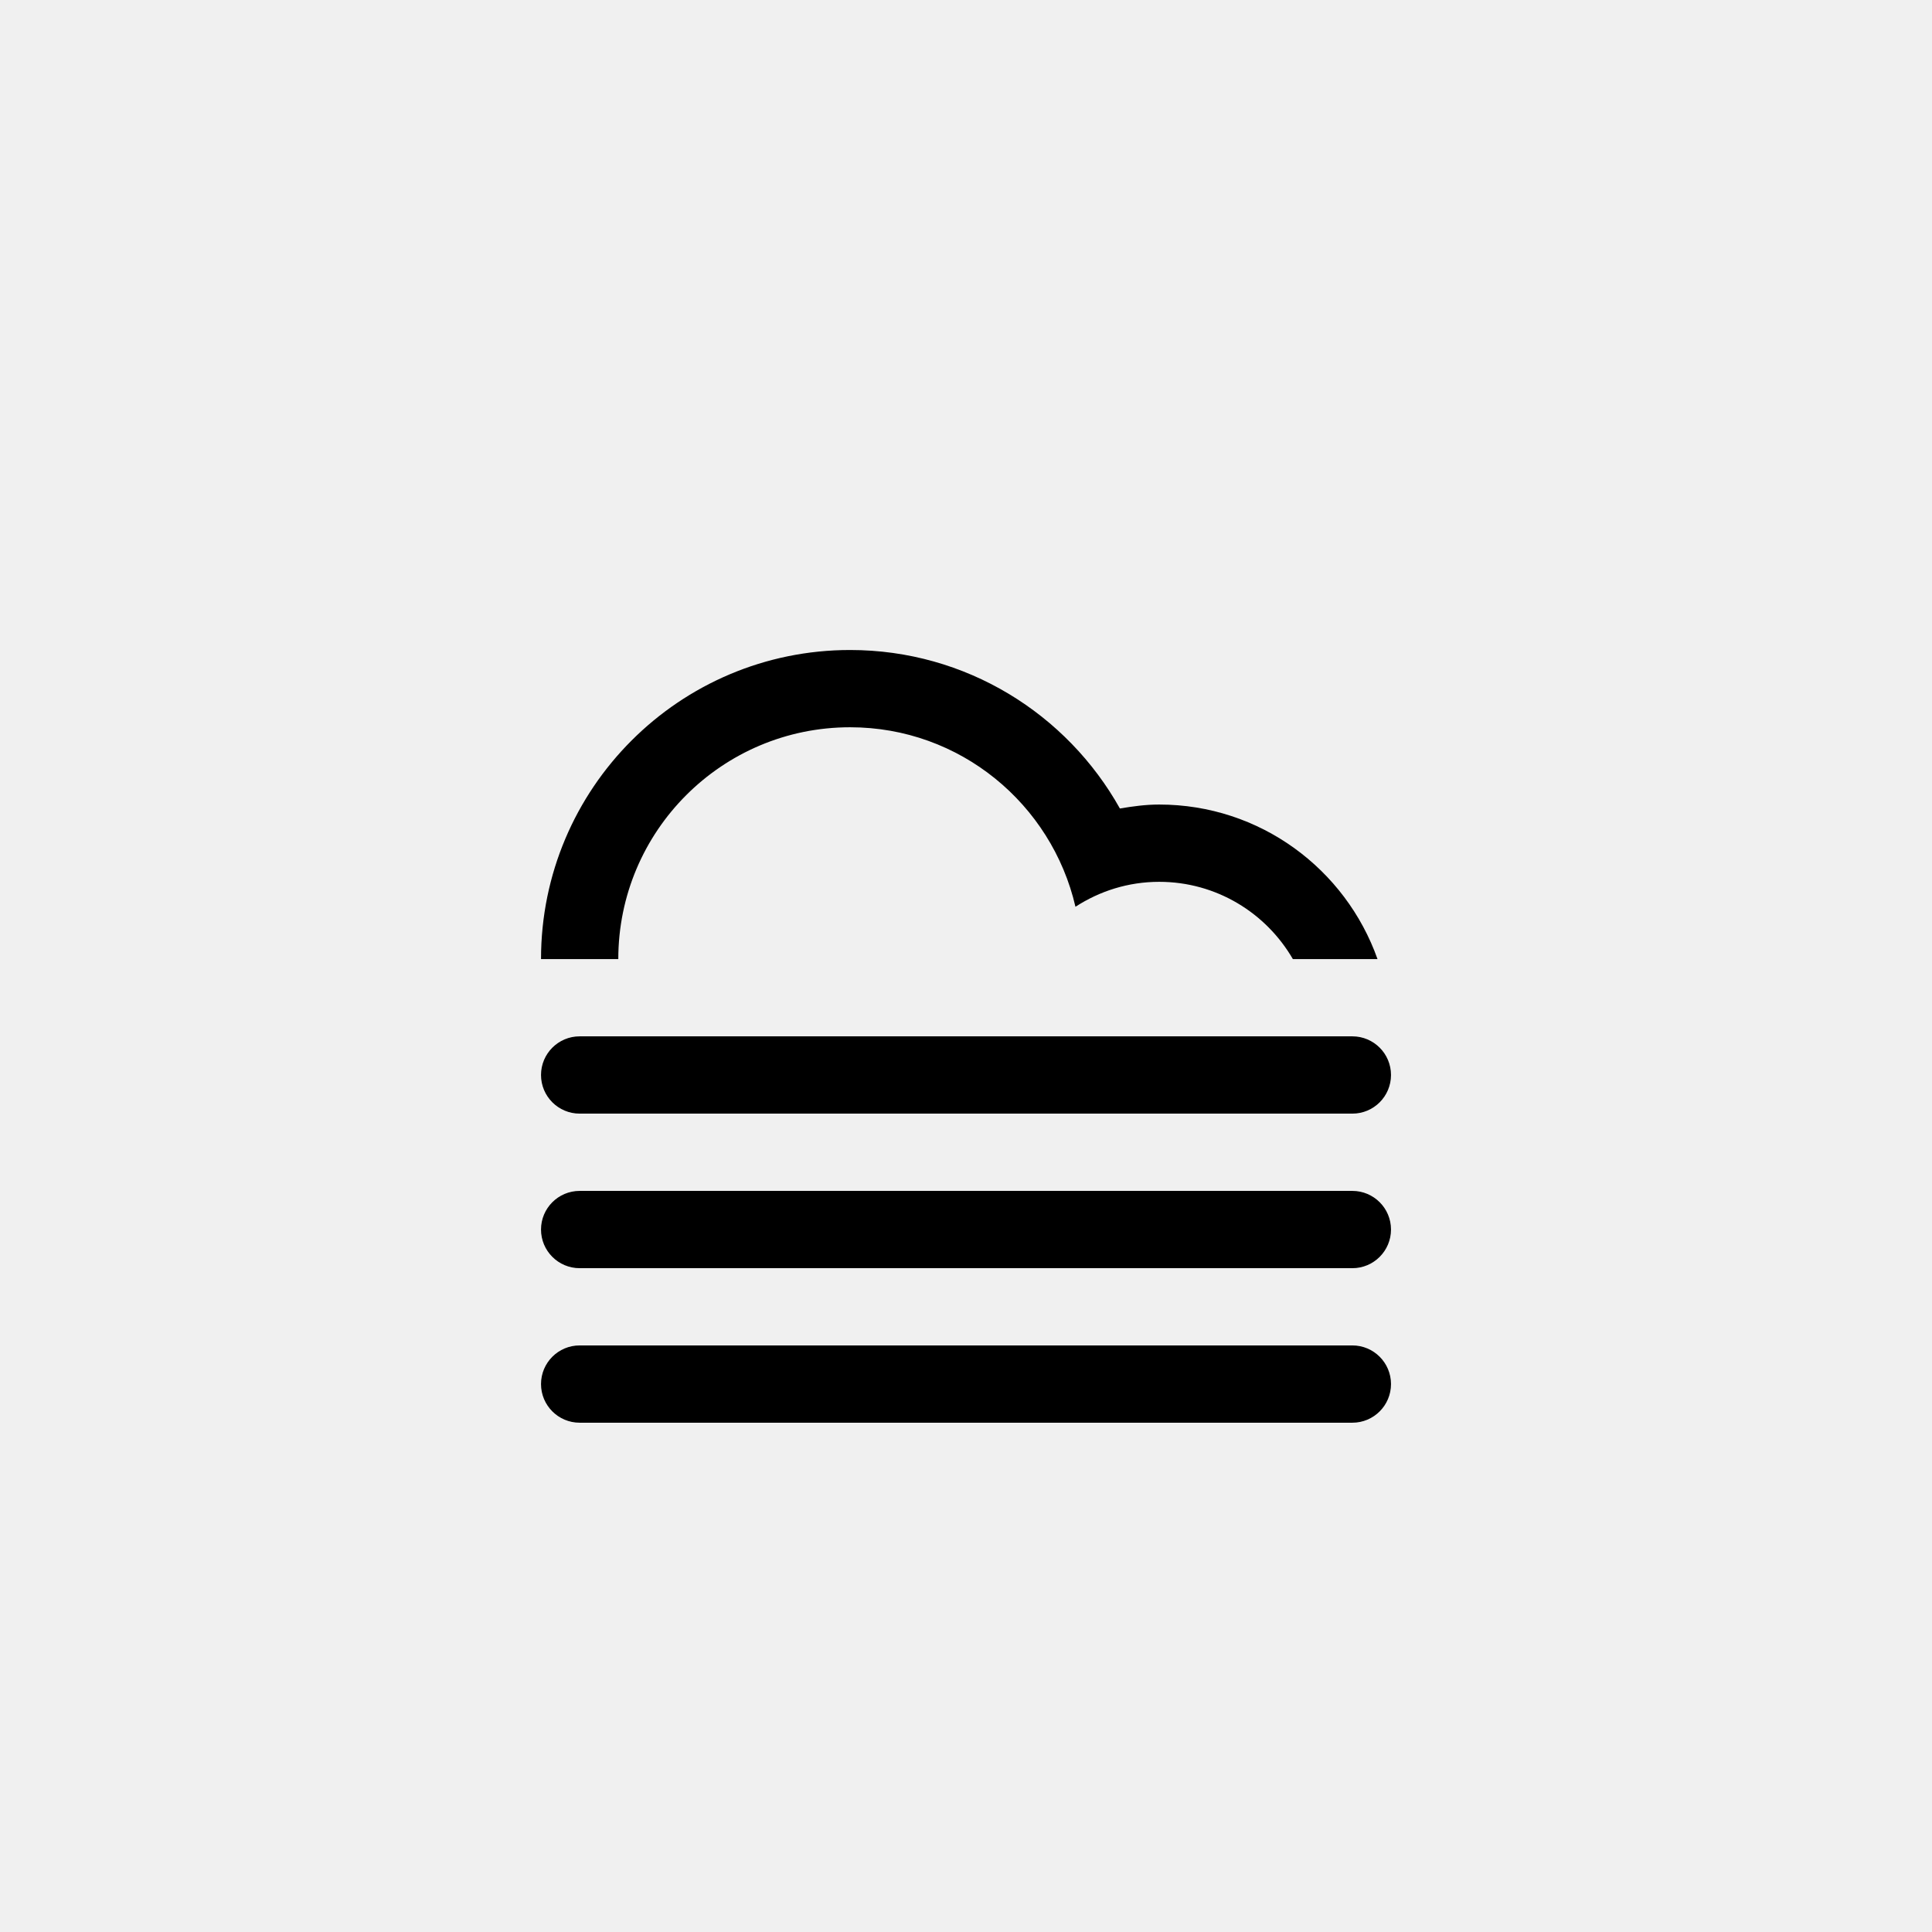
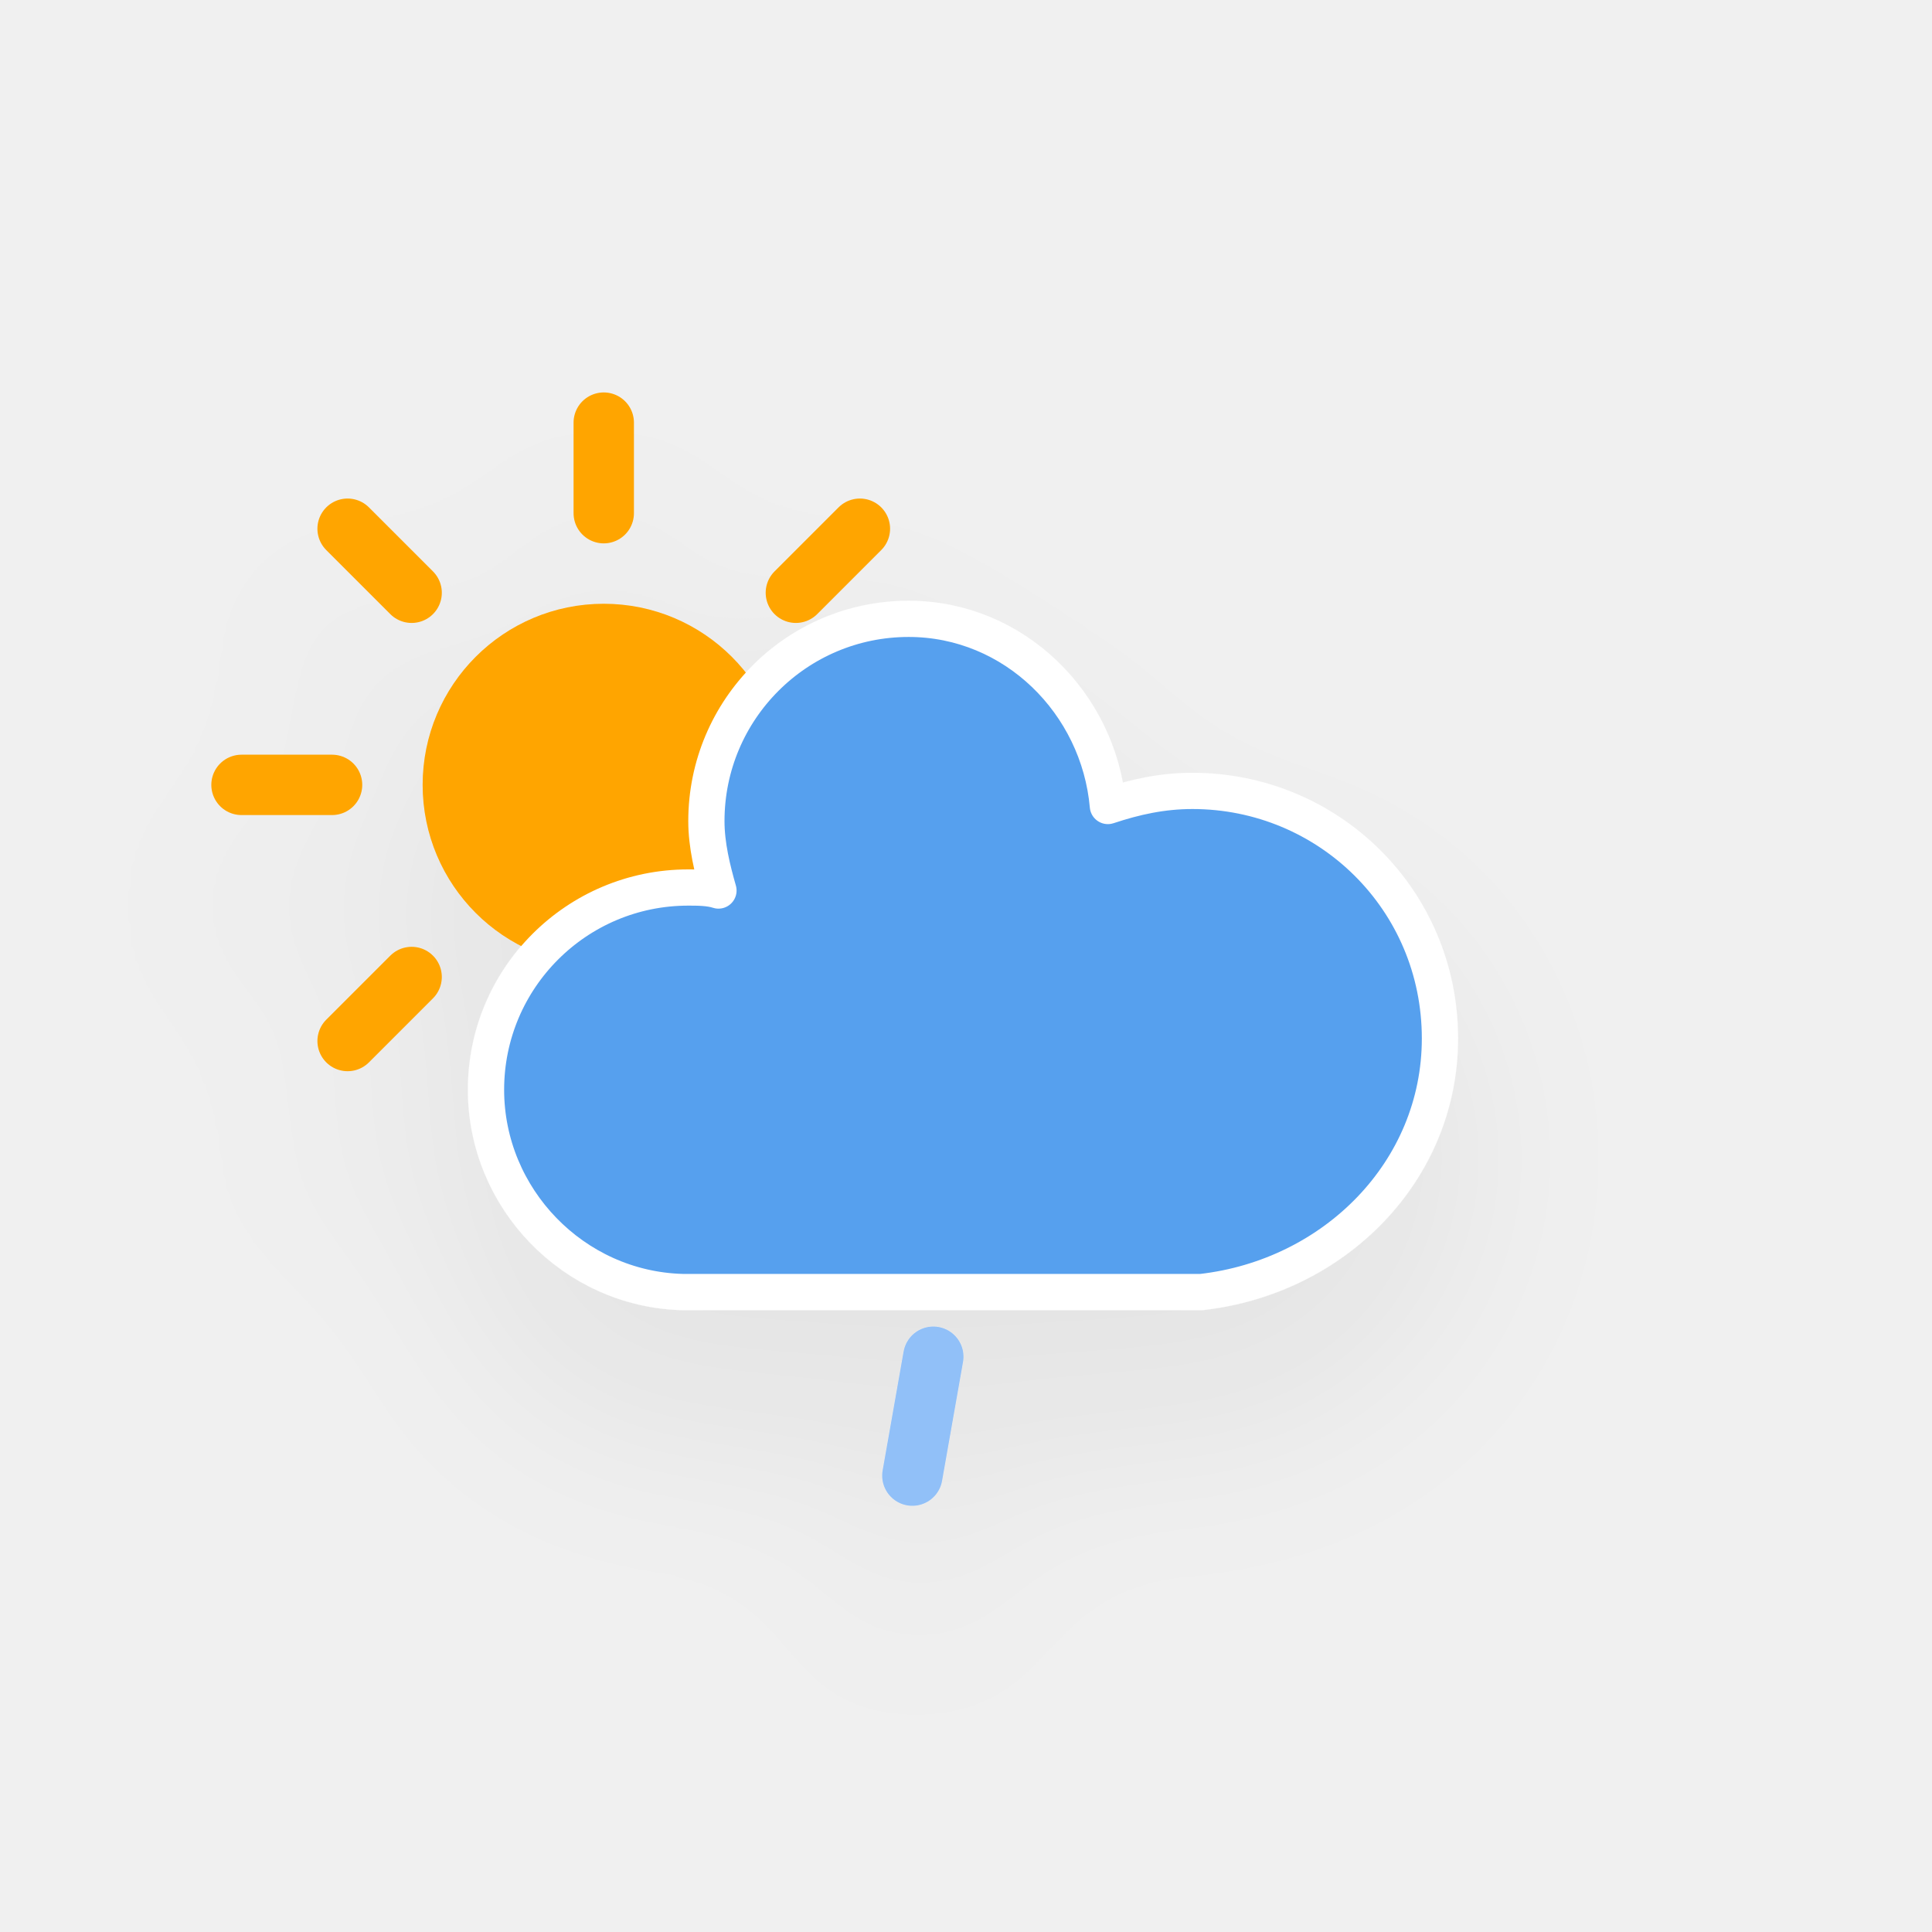
- <svg xmlns="http://www.w3.org/2000/svg" version="1.1" id="Layer_1" x="0px" y="0px" width="100px" height="100px" viewBox="0 0 100 100" enable-background="new 0 0 100 100" xml:space="preserve">
-   <path fill-rule="evenodd" clip-rule="evenodd" d="M69.998,65.641H30.003c-1.104,0-2-0.896-2-2c0-1.105,0.896-2,2-2h39.995  c1.104,0,2,0.895,2,2C71.998,64.744,71.103,65.641,69.998,65.641z M69.998,57.641H30.003c-1.104,0-2-0.895-2-2c0-1.104,0.896-2,2-2  h39.995c1.104,0,2,0.896,2,2C71.998,56.746,71.103,57.641,69.998,57.641z M59.999,45.643c-1.601,0-3.083,0.48-4.333,1.291  c-1.232-5.317-5.974-9.291-11.665-9.291c-6.626,0-11.998,5.373-11.998,12h-4c0-8.835,7.163-15.999,15.998-15.999  c6.004,0,11.229,3.312,13.965,8.204c0.664-0.113,1.337-0.205,2.033-0.205c5.222,0,9.652,3.342,11.301,8h-4.381  C65.535,47.253,62.958,45.643,59.999,45.643z M30.003,69.639h39.995c1.104,0,2,0.896,2,2c0,1.105-0.896,2-2,2H30.003  c-1.104,0-2-0.895-2-2C28.003,70.535,28.898,69.639,30.003,69.639z" />
+ <svg xmlns="http://www.w3.org/2000/svg" version="1.1" width="64" height="64" viewbox="0 0 64 64">
+   <defs>
+     <filter id="blur" width="200%" height="200%">
+       <feGaussianBlur in="SourceAlpha" stdDeviation="3" />
+       <feOffset dx="0" dy="4" result="offsetblur" />
+       <feComponentTransfer>
+         <feFuncA type="linear" slope="0.05" />
+       </feComponentTransfer>
+       <feMerge>
+         <feMergeNode />
+         <feMergeNode in="SourceGraphic" />
+       </feMerge>
+     </filter>
+   </defs>
+   <g filter="url(#blur)" id="rainy-2">
+     <g transform="translate(20,10)">
+       <g transform="translate(0,16)">
+         <g class="am-weather-sun">
+           <g>
+             <line fill="none" stroke="orange" stroke-linecap="round" stroke-width="2" transform="translate(0,9)" x1="0" x2="0" y1="0" y2="3" />
+           </g>
+           <g transform="rotate(45)">
+             <line fill="none" stroke="orange" stroke-linecap="round" stroke-width="2" transform="translate(0,9)" x1="0" x2="0" y1="0" y2="3" />
+           </g>
+           <g transform="rotate(90)">
+             <line fill="none" stroke="orange" stroke-linecap="round" stroke-width="2" transform="translate(0,9)" x1="0" x2="0" y1="0" y2="3" />
+           </g>
+           <g transform="rotate(135)">
+             <line fill="none" stroke="orange" stroke-linecap="round" stroke-width="2" transform="translate(0,9)" x1="0" x2="0" y1="0" y2="3" />
+           </g>
+           <g transform="rotate(180)">
+             <line fill="none" stroke="orange" stroke-linecap="round" stroke-width="2" transform="translate(0,9)" x1="0" x2="0" y1="0" y2="3" />
+           </g>
+           <g transform="rotate(225)">
+             <line fill="none" stroke="orange" stroke-linecap="round" stroke-width="2" transform="translate(0,9)" x1="0" x2="0" y1="0" y2="3" />
+           </g>
+           <g transform="rotate(270)">
+             <line fill="none" stroke="orange" stroke-linecap="round" stroke-width="2" transform="translate(0,9)" x1="0" x2="0" y1="0" y2="3" />
+           </g>
+           <g transform="rotate(315)">
+             <line fill="none" stroke="orange" stroke-linecap="round" stroke-width="2" transform="translate(0,9)" x1="0" x2="0" y1="0" y2="3" />
+           </g>
+         </g>
+         <circle cx="0" cy="0" fill="orange" r="5" stroke="orange" stroke-width="2" />
+       </g>
+       <g>
+         <path d="M47.7,35.4c0-4.6-3.7-8.2-8.2-8.2c-1,0-1.9,0.2-2.8,0.5c-0.3-3.4-3.1-6.2-6.6-6.2c-3.7,0-6.7,3-6.7,6.7c0,0.8,0.2,1.6,0.4,2.3    c-0.3-0.1-0.7-0.1-1-0.1c-3.7,0-6.7,3-6.7,6.7c0,3.6,2.9,6.6,6.5,6.7l17.2,0C44.2,43.3,47.7,39.8,47.7,35.4z" fill="#57A0EE" stroke="#FFFFFF" stroke-linejoin="round" stroke-width="1.2" transform="translate(-20,-11)" />
+       </g>
+     </g>
+     <g transform="translate(37,45), rotate(10)">
+       <line class="am-weather-rain-1" fill="none" stroke="#91C0F8" stroke-dasharray="4,7" stroke-linecap="round" stroke-width="2" transform="translate(-6,1)" x1="0" x2="0" y1="0" y2="8" />
+     </g>
+   </g>
</svg>
